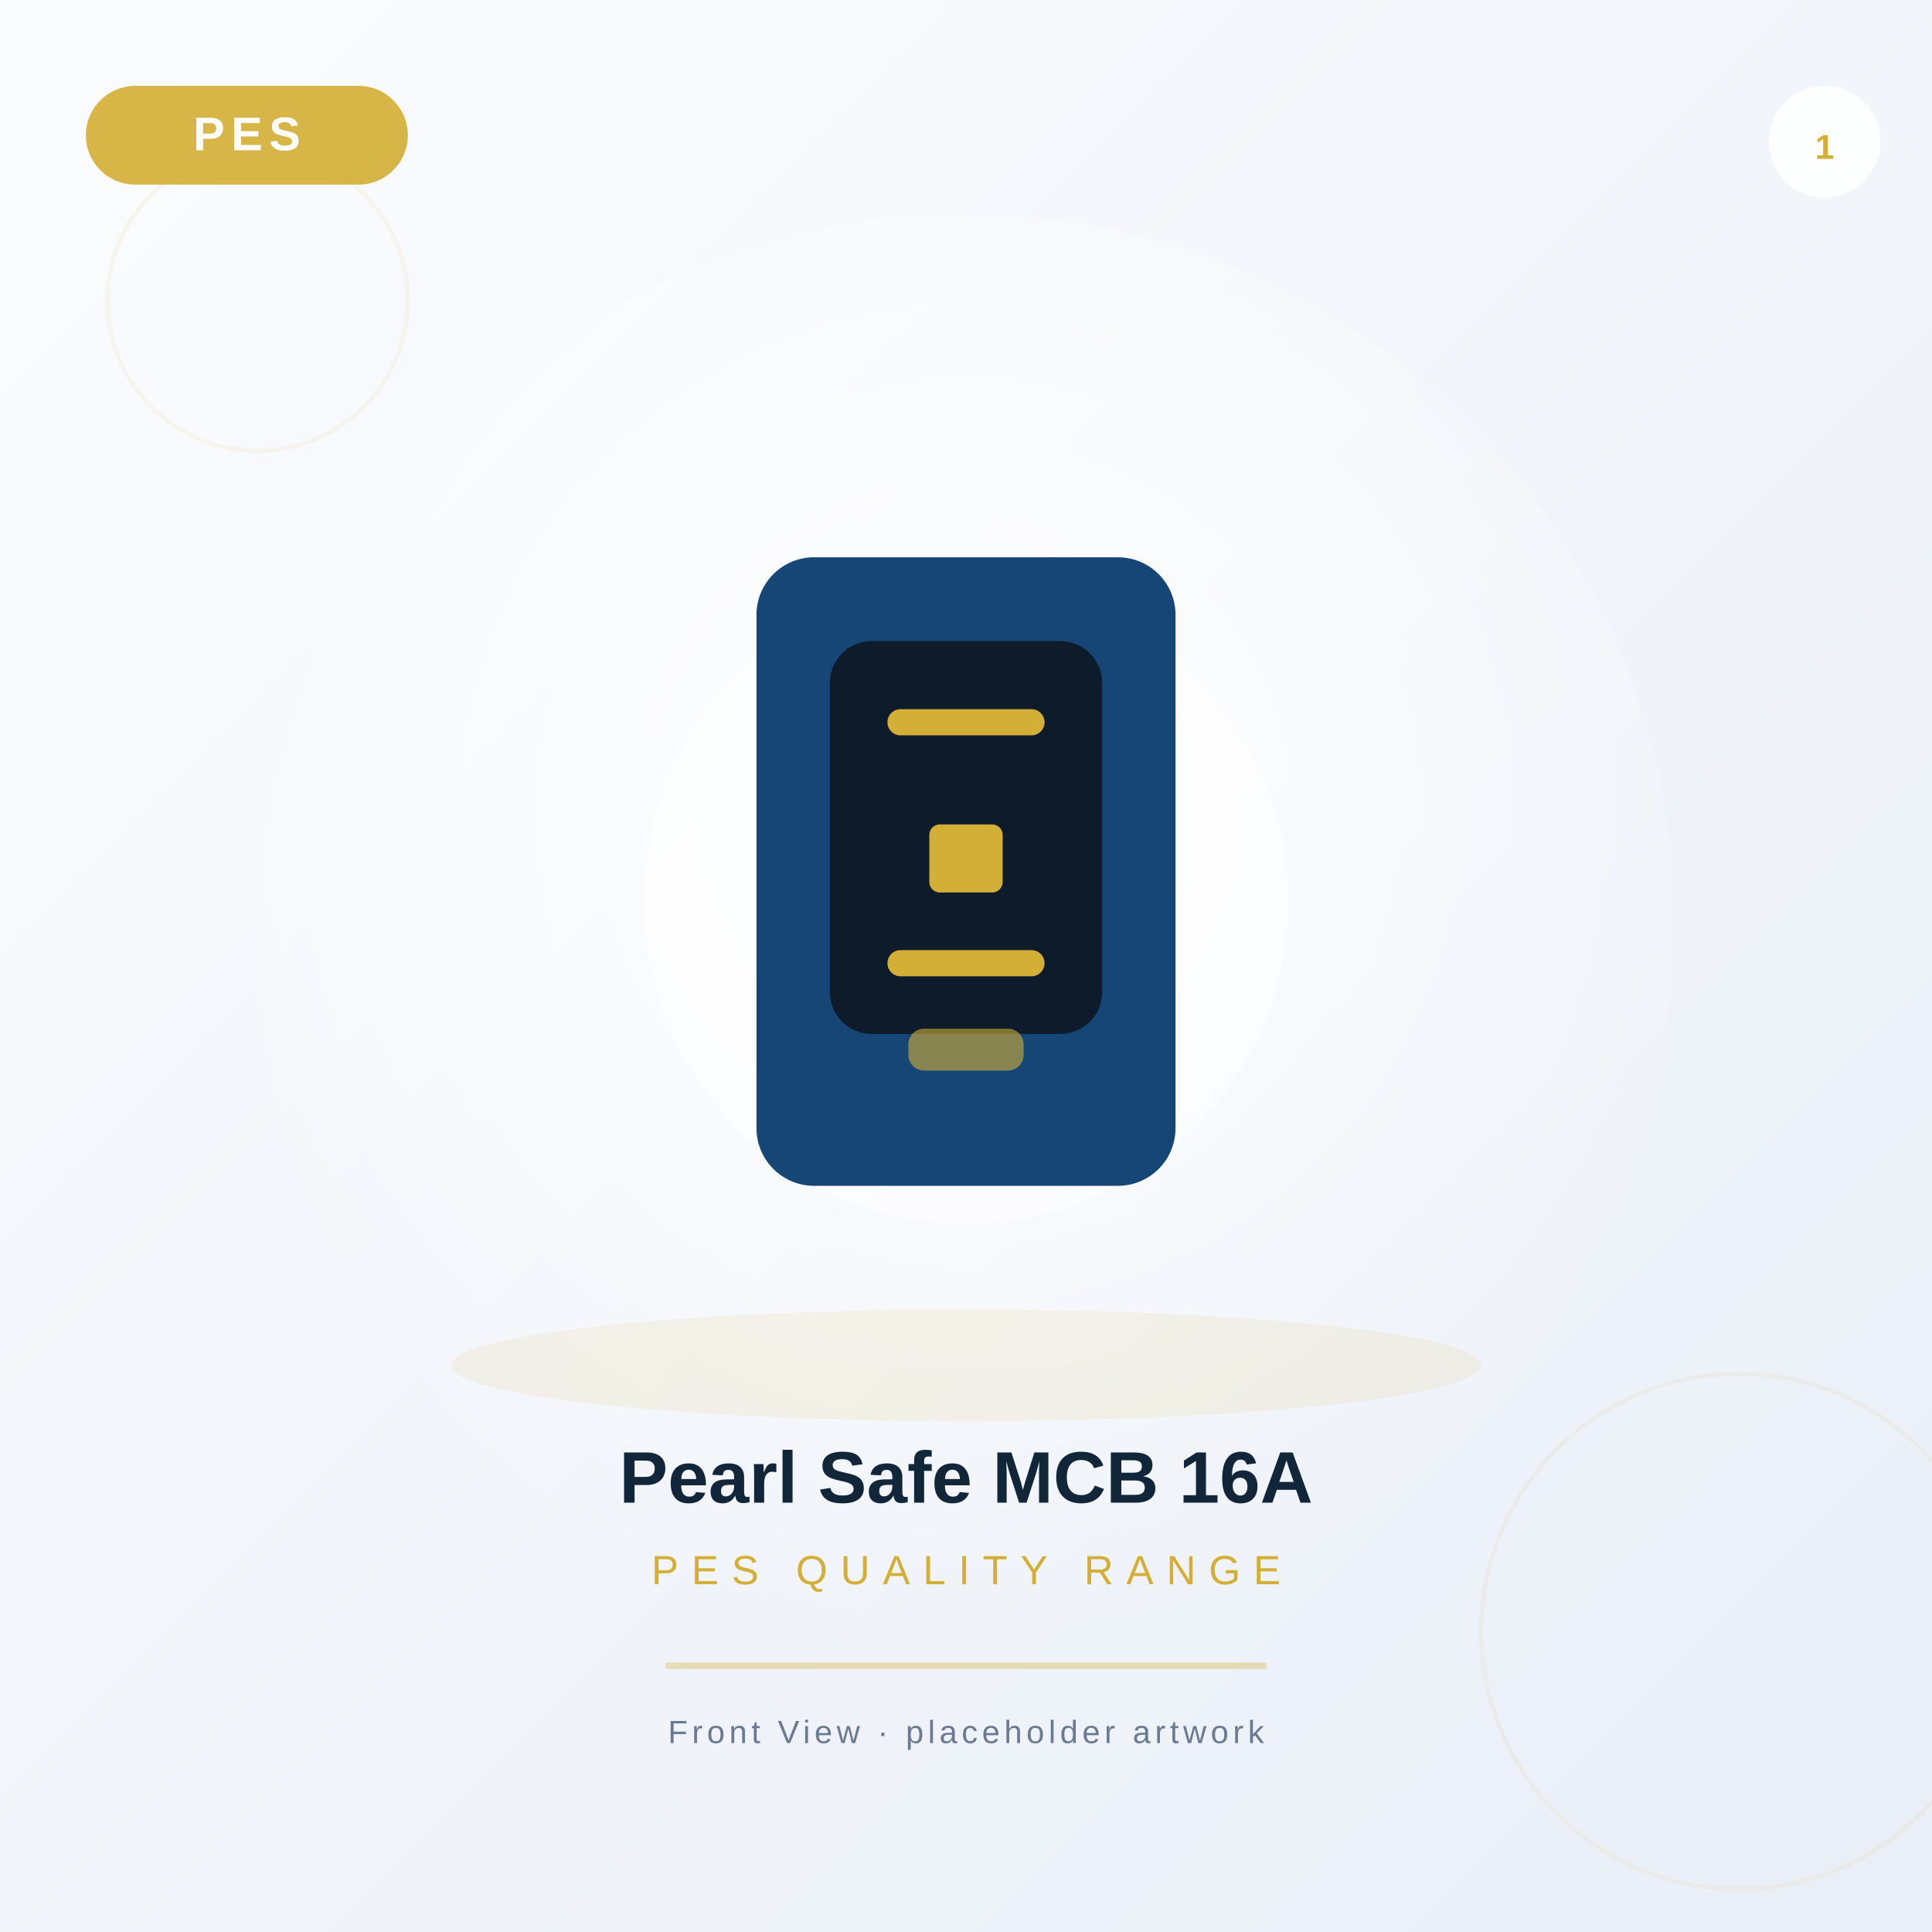
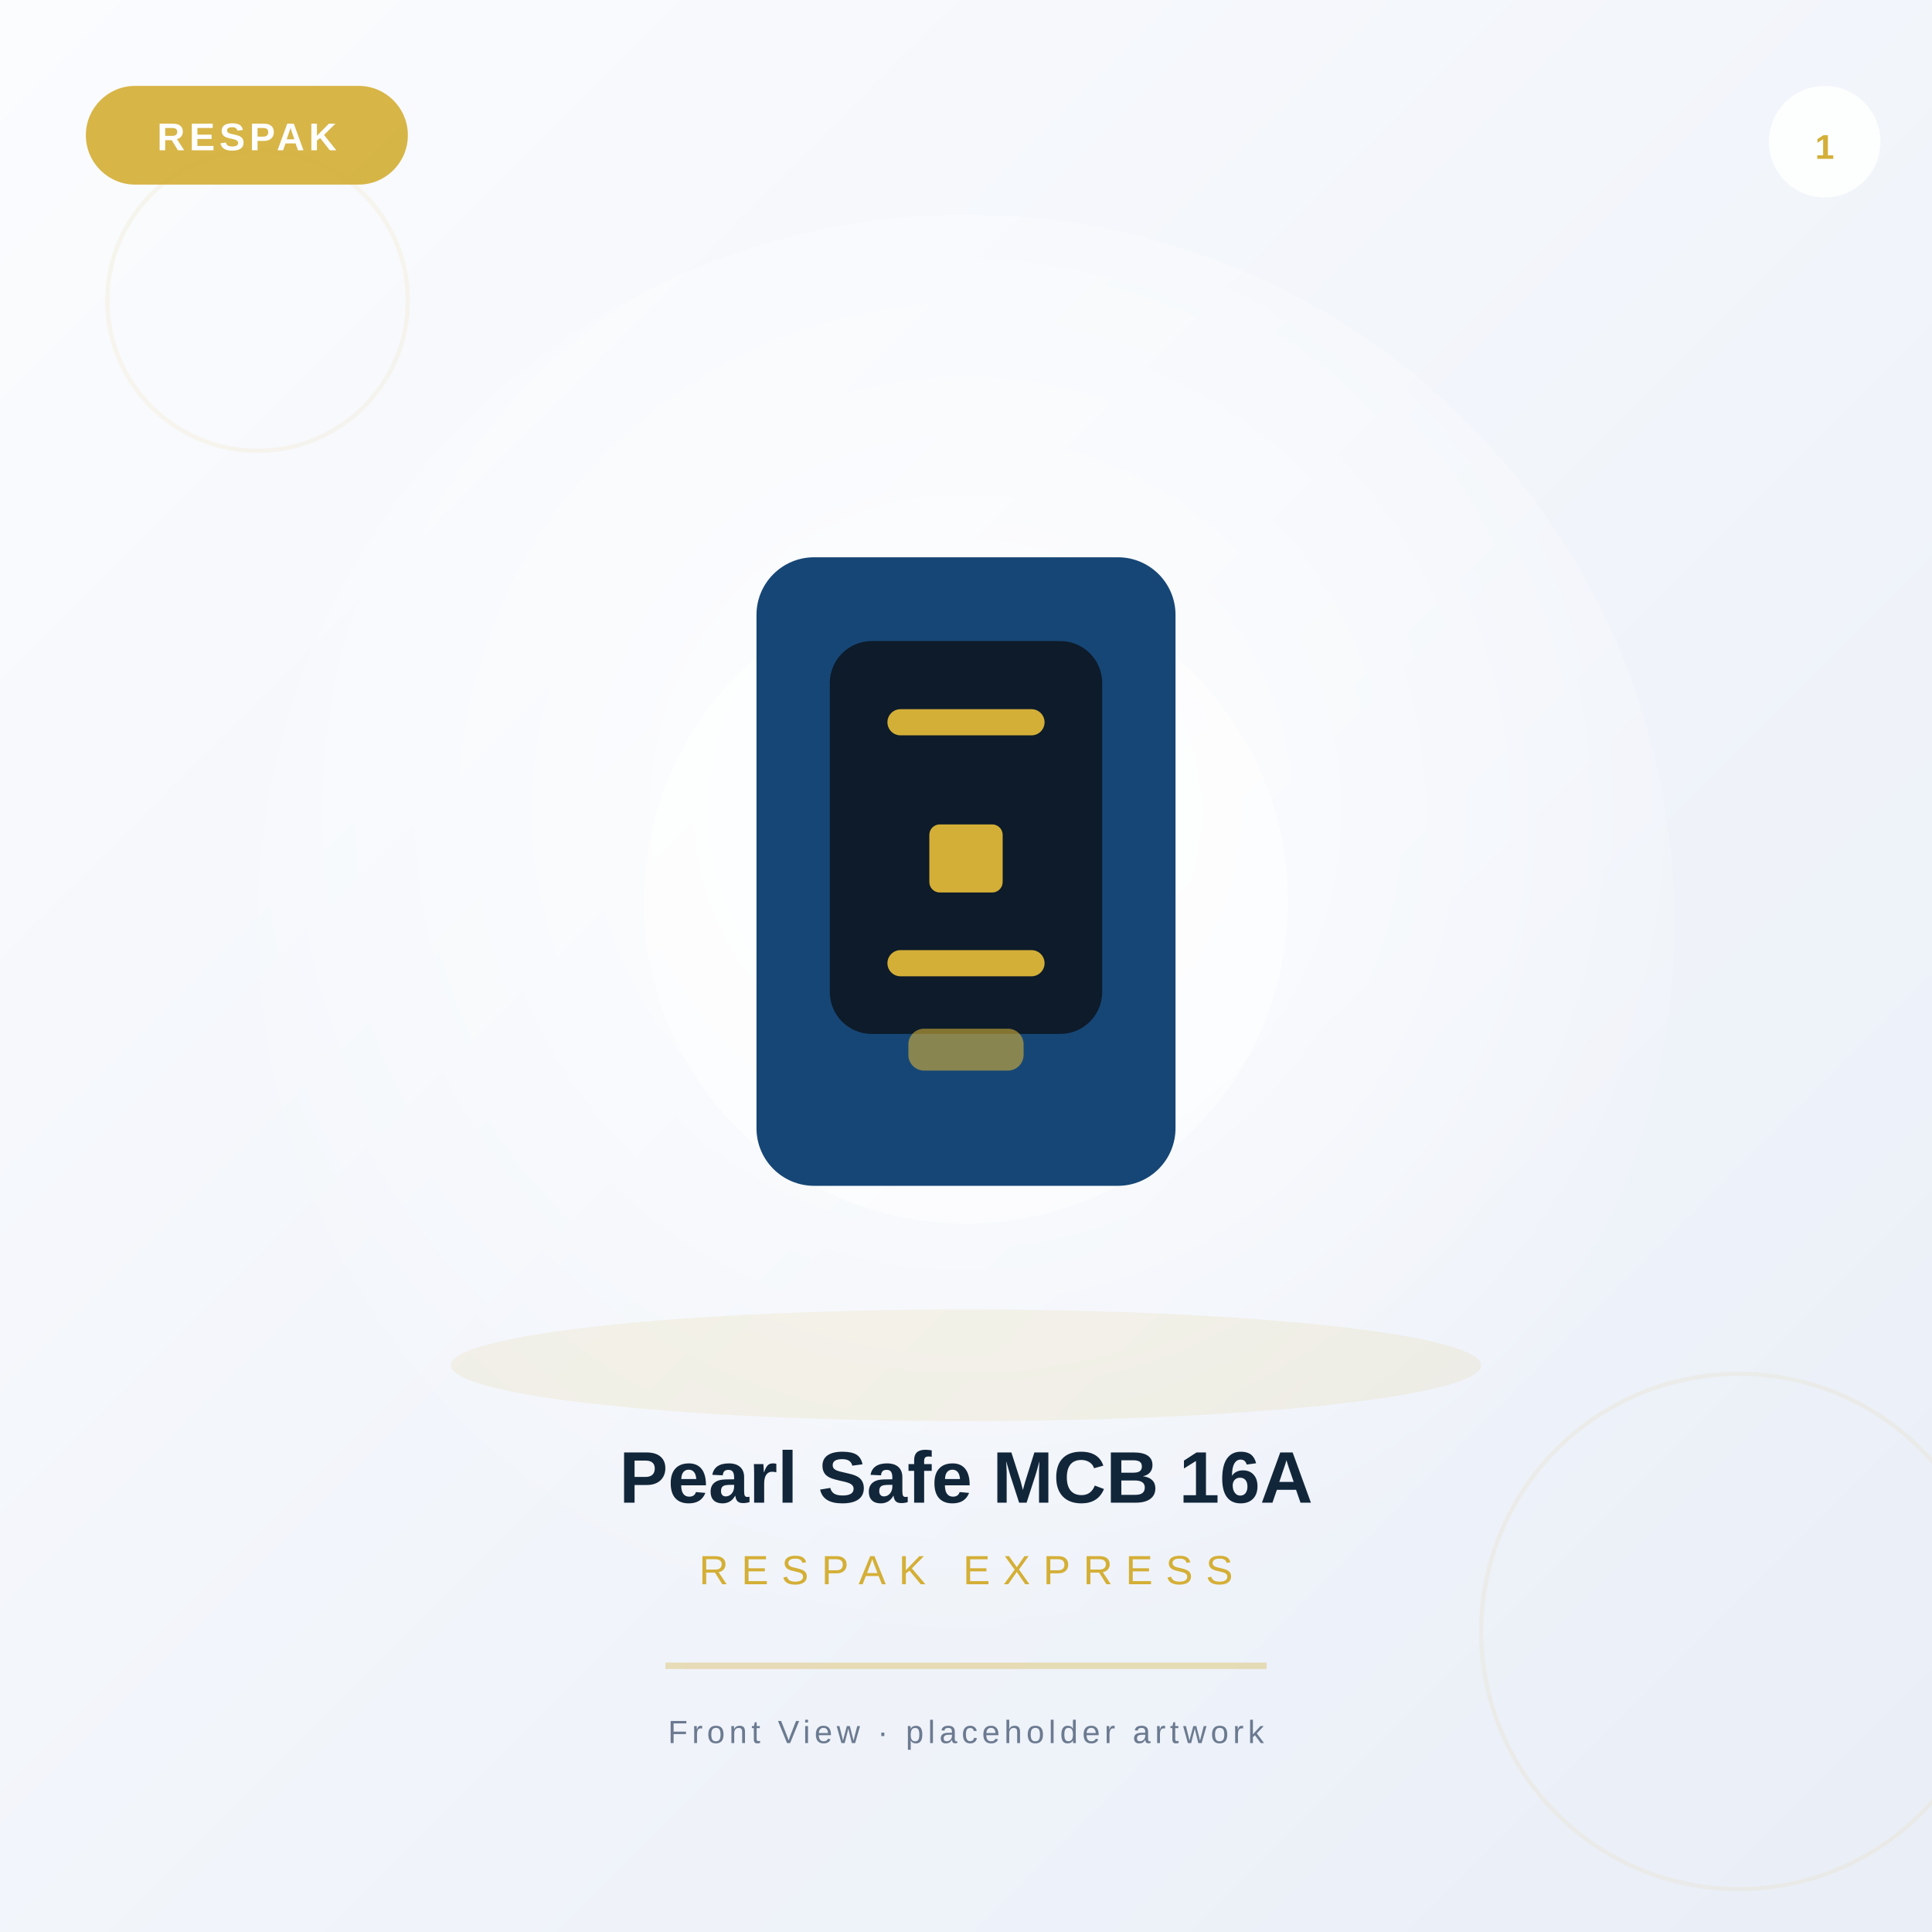
<svg xmlns="http://www.w3.org/2000/svg" width="900" height="900" viewBox="0 0 900 900">
  <defs>
    <linearGradient id="bgGrad" x1="0" y1="0" x2="1" y2="1">
      <stop offset="0" stop-color="#fbfcfe" />
      <stop offset="1" stop-color="#e9eef7" />
    </linearGradient>
    <linearGradient id="accentGrad" x1="0" y1="0" x2="1" y2="1">
      <stop offset="0" stop-color="#d4af37" />
      <stop offset="1" stop-color="#b3922a" />
    </linearGradient>
    <radialGradient id="spot" cx="0.5" cy="0.42" r="0.6">
      <stop offset="0" stop-color="#ffffff" stop-opacity="0.9" />
      <stop offset="1" stop-color="#ffffff" stop-opacity="0" />
    </radialGradient>
  </defs>
  <rect width="900" height="900" fill="url(#bgGrad)" />
  <circle cx="450" cy="430" r="330" fill="url(#spot)" />
  <g stroke="#d4af37" stroke-opacity="0.08">
    <circle cx="120" cy="140" r="70" fill="none" stroke-width="2" />
    <circle cx="810" cy="760" r="120" fill="none" stroke-width="2" />
  </g>
  <g transform="translate(450 420)">
    <ellipse cx="0" cy="216" rx="240" ry="26" fill="#d4af37" opacity="0.10" />
    <g transform="rotate(0)">
      <circle r="150" fill="#ffffff" opacity="0.55" />
      <g transform="translate(0 -14) scale(1.22)">
        <g>
          <rect x="-80" y="-120" width="160" height="240" rx="22" fill="#0a3d6e" opacity="0.95" />
          <rect x="-52" y="-88" width="104" height="150" rx="16" fill="#0d1b2a" />
          <rect x="-30" y="-62" width="60" height="10" rx="5" fill="#d4af37" />
          <rect x="-30" y="30" width="60" height="10" rx="5" fill="#d4af37" />
          <rect x="-14" y="-18" width="28" height="26" rx="4" fill="#d4af37" />
          <rect x="-22" y="60" width="44" height="16" rx="6" fill="#d4af37" opacity="0.6" />
        </g>
      </g>
    </g>
  </g>
  <rect x="40" y="40" width="150" height="46" rx="23" fill="#d4af37" opacity="0.92" />
-   <text x="115" y="70" font-family="Arial,Helvetica,sans-serif" font-size="22" font-weight="800" letter-spacing="3" fill="#ffffff" text-anchor="middle">PES</text>
+   <text x="115" y="70" font-family="Arial,Helvetica,sans-serif" font-size="18" font-weight="800" letter-spacing="2" fill="#ffffff" text-anchor="middle">RESPAK</text>
  <circle cx="850" cy="66" r="26" fill="#ffffff" opacity="0.85" />
  <text x="850" y="74" font-family="Arial,Helvetica,sans-serif" font-size="16" font-weight="700" fill="#d4af37" text-anchor="middle">1</text>
  <text x="450" y="700" font-family="Arial,Helvetica,sans-serif" font-size="34" font-weight="700" fill="#12263a" text-anchor="middle">Pearl Safe MCB 16A</text>
-   <text x="450" y="738" font-family="Arial,Helvetica,sans-serif" font-size="19" letter-spacing="6" fill="#d4af37" text-anchor="middle">PES QUALITY RANGE</text>
+   <text x="450" y="738" font-family="Arial,Helvetica,sans-serif" font-size="19" letter-spacing="6" fill="#d4af37" text-anchor="middle">RESPAK EXPRESS</text>
  <line x1="310" y1="776" x2="590" y2="776" stroke="#d4af37" stroke-opacity="0.35" stroke-width="3" />
  <text x="450" y="812" font-family="Arial,Helvetica,sans-serif" font-size="15" letter-spacing="2" fill="#6b7a90" text-anchor="middle">Front View · placeholder artwork</text>
</svg>
